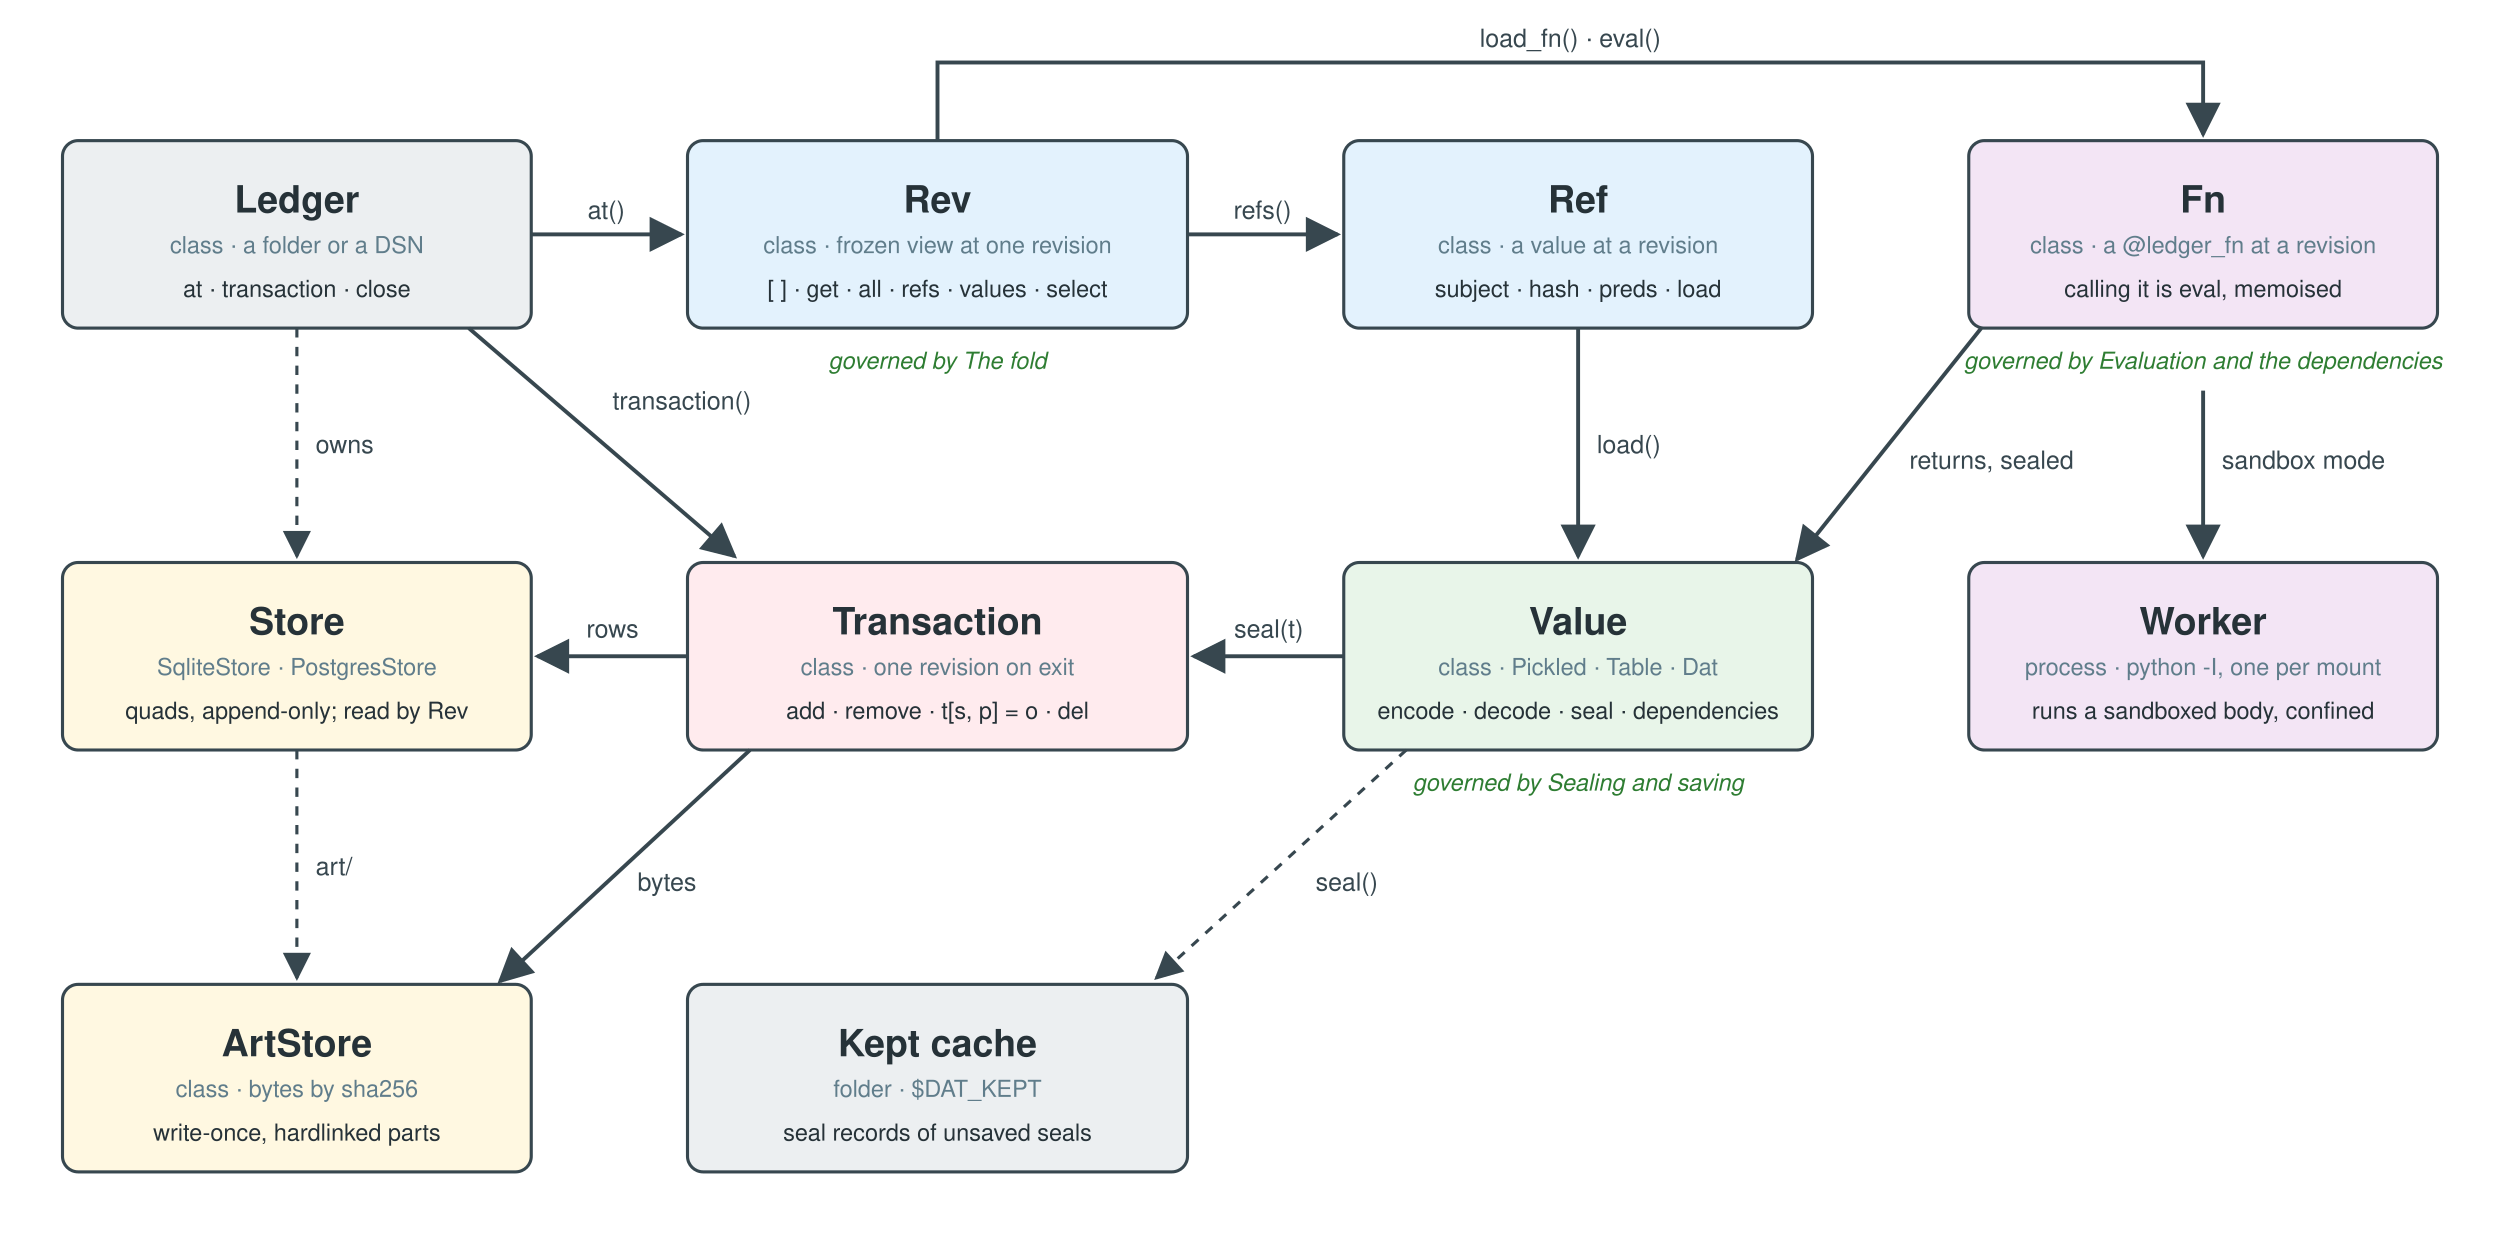
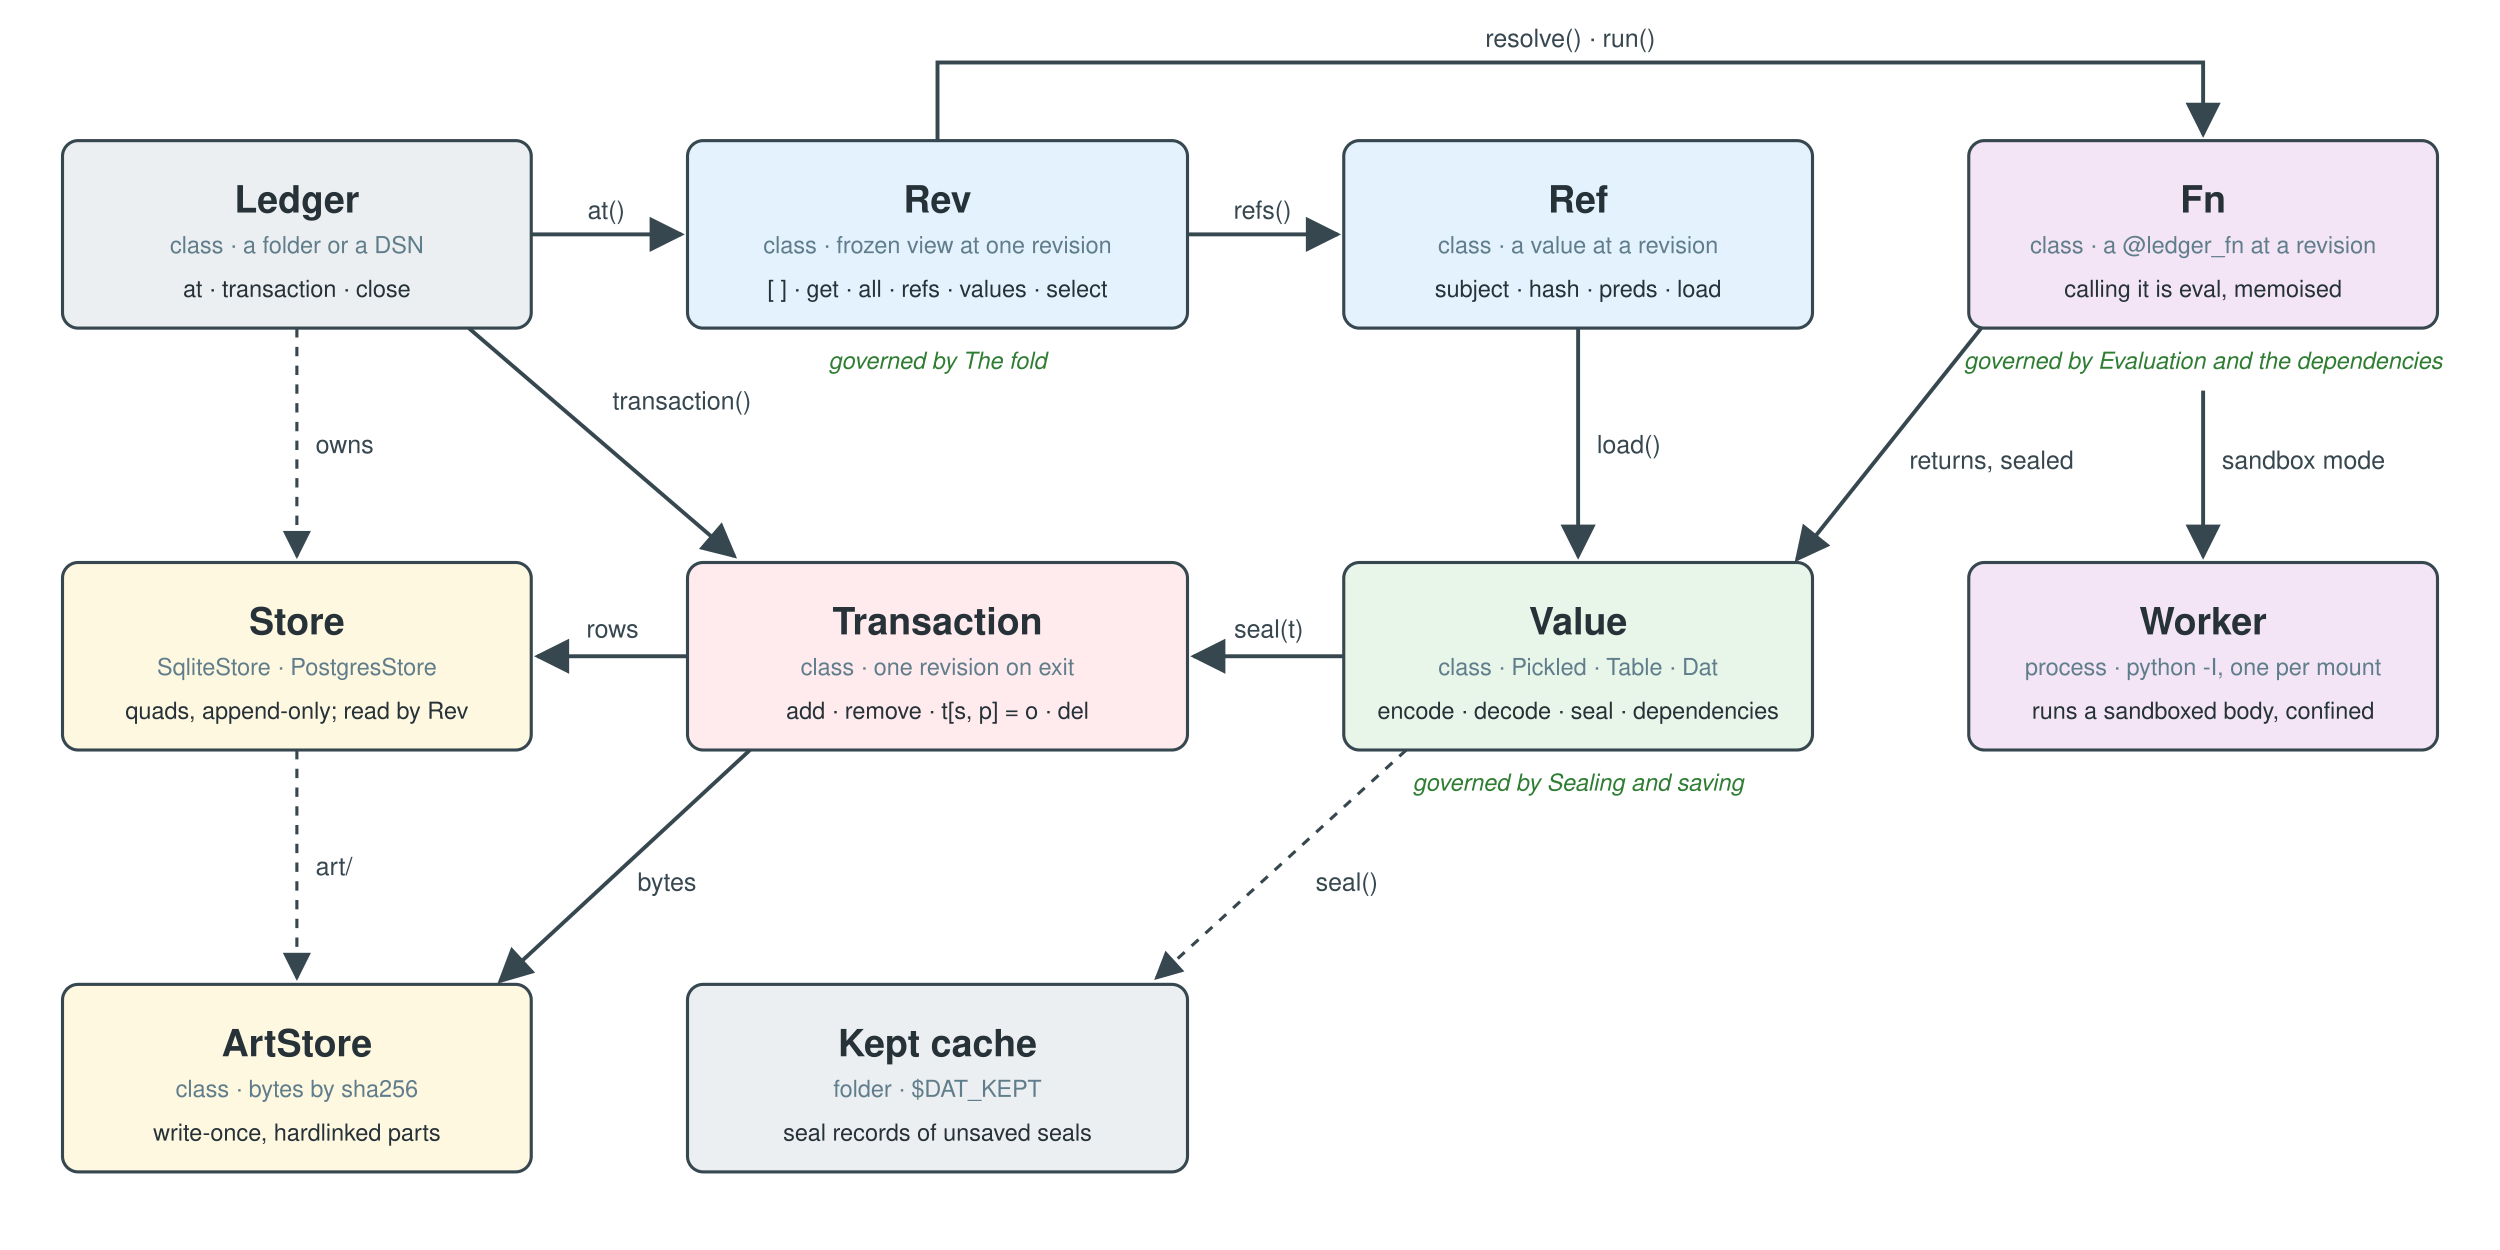
<svg xmlns="http://www.w3.org/2000/svg" viewBox="0 0 1600 800" width="1600" height="800" font-family="Helvetica, Arial, sans-serif">
  <defs>
    <marker id="arrow" viewBox="0 0 10 10" refX="9" refY="5" markerWidth="9" markerHeight="9" orient="auto-start-reverse">
      <path d="M0,0 L10,5 L0,10 z" fill="#37474f" />
    </marker>
  </defs>
  <rect x="0" y="0" width="1600" height="800" fill="#ffffff" />
  <g stroke="#37474f" stroke-width="2">
    <rect x="40" y="90" width="300" height="120" rx="10" fill="#eceff1" />
    <rect x="40" y="360" width="300" height="120" rx="10" fill="#fff8e1" />
    <rect x="40" y="630" width="300" height="120" rx="10" fill="#fff8e1" />
    <rect x="440" y="90" width="320" height="120" rx="10" fill="#e3f2fd" />
    <rect x="440" y="360" width="320" height="120" rx="10" fill="#ffebee" />
    <rect x="440" y="630" width="320" height="120" rx="10" fill="#eceff1" />
    <rect x="860" y="90" width="300" height="120" rx="10" fill="#e3f2fd" />
    <rect x="860" y="360" width="300" height="120" rx="10" fill="#e8f5e9" />
    <rect x="1260" y="90" width="300" height="120" rx="10" fill="#f3e5f5" />
    <rect x="1260" y="360" width="300" height="120" rx="10" fill="#f3e5f5" />
  </g>
  <g fill="#263238" text-anchor="middle">
    <text x="190" y="136" font-size="24" font-weight="bold">Ledger</text>
    <text x="190" y="162" font-size="15" fill="#607d8b">class · a folder or a DSN</text>
    <text x="190" y="190" font-size="15">at · transaction · close</text>
    <text x="190" y="406" font-size="24" font-weight="bold">Store</text>
    <text x="190" y="432" font-size="15" fill="#607d8b">SqliteStore · PostgresStore</text>
    <text x="190" y="460" font-size="15">quads, append-only; read by Rev</text>
    <text x="190" y="676" font-size="24" font-weight="bold">ArtStore</text>
    <text x="190" y="702" font-size="15" fill="#607d8b">class · bytes by sha256</text>
    <text x="190" y="730" font-size="15">write-once, hardlinked parts</text>
    <text x="600" y="136" font-size="24" font-weight="bold">Rev</text>
    <text x="600" y="162" font-size="15" fill="#607d8b">class · frozen view at one revision</text>
    <text x="600" y="190" font-size="15">[ ] · get · all · refs · values · select</text>
    <text x="600" y="406" font-size="24" font-weight="bold">Transaction</text>
    <text x="600" y="432" font-size="15" fill="#607d8b">class · one revision on exit</text>
    <text x="600" y="460" font-size="15">add · remove · t[s, p] = o · del</text>
    <text x="600" y="676" font-size="24" font-weight="bold">Kept cache</text>
    <text x="600" y="702" font-size="15" fill="#607d8b">folder · $DAT_KEPT</text>
    <text x="600" y="730" font-size="15">seal records of unsaved seals</text>
    <text x="1010" y="136" font-size="24" font-weight="bold">Ref</text>
    <text x="1010" y="162" font-size="15" fill="#607d8b">class · a value at a revision</text>
    <text x="1010" y="190" font-size="15">subject · hash · preds · load</text>
    <text x="1010" y="406" font-size="24" font-weight="bold">Value</text>
    <text x="1010" y="432" font-size="15" fill="#607d8b">class · Pickled · Table · Dat</text>
    <text x="1010" y="460" font-size="15">encode · decode · seal · dependencies</text>
    <text x="1410" y="136" font-size="24" font-weight="bold">Fn</text>
    <text x="1410" y="162" font-size="15" fill="#607d8b">class · a @ledger_fn at a revision</text>
    <text x="1410" y="190" font-size="15">calling it is eval, memoised</text>
    <text x="1410" y="406" font-size="24" font-weight="bold">Worker</text>
    <text x="1410" y="432" font-size="15" fill="#607d8b">process · python -I, one per mount</text>
    <text x="1410" y="460" font-size="15">runs a sandboxed body, confined</text>
  </g>
  <g font-size="15" font-style="italic" fill="#2e7d32" text-anchor="middle">
    <text x="600" y="236">governed by The fold</text>
    <text x="1010" y="506">governed by Sealing and saving</text>
    <text x="1410" y="236">governed by Evaluation and the dependencies</text>
  </g>
  <g stroke="#37474f" stroke-width="2.5" fill="none" marker-end="url(#arrow)">
    <line x1="340" y1="150" x2="436" y2="150" />
    <line x1="300" y1="210" x2="470" y2="356" />
    <line x1="760" y1="150" x2="856" y2="150" />
    <path d="M600,90 V40 H1410 V86" />
    <line x1="1010" y1="210" x2="1010" y2="356" />
    <line x1="1268" y1="210" x2="1150" y2="358" />
    <line x1="1410" y1="250" x2="1410" y2="356" />
    <line x1="860" y1="420" x2="764" y2="420" />
    <line x1="440" y1="420" x2="344" y2="420" />
    <line x1="480" y1="480" x2="320" y2="628" />
  </g>
  <g stroke="#37474f" stroke-width="2" stroke-dasharray="6,6" fill="none" marker-end="url(#arrow)">
    <line x1="190" y1="210" x2="190" y2="356" />
    <line x1="190" y1="480" x2="190" y2="626" />
    <line x1="900" y1="480" x2="740" y2="626" />
  </g>
  <g font-size="16" fill="#37474f">
    <text x="388" y="140" text-anchor="middle">at()</text>
    <text x="392" y="262">transaction()</text>
    <text x="808" y="140" text-anchor="middle">refs()</text>
-     <text x="1005" y="30" text-anchor="middle">load_fn() · eval()</text>
+     <text x="1005" y="30" text-anchor="middle">resolve() · run()</text>
    <text x="1022" y="290">load()</text>
    <text x="1222" y="300">returns, sealed</text>
    <text x="1422" y="300">sandbox mode</text>
    <text x="812" y="408" text-anchor="middle">seal(t)</text>
    <text x="392" y="408" text-anchor="middle">rows</text>
    <text x="408" y="570">bytes</text>
    <text x="202" y="290">owns</text>
    <text x="202" y="560">art/</text>
    <text x="842" y="570">seal()</text>
  </g>
</svg>
